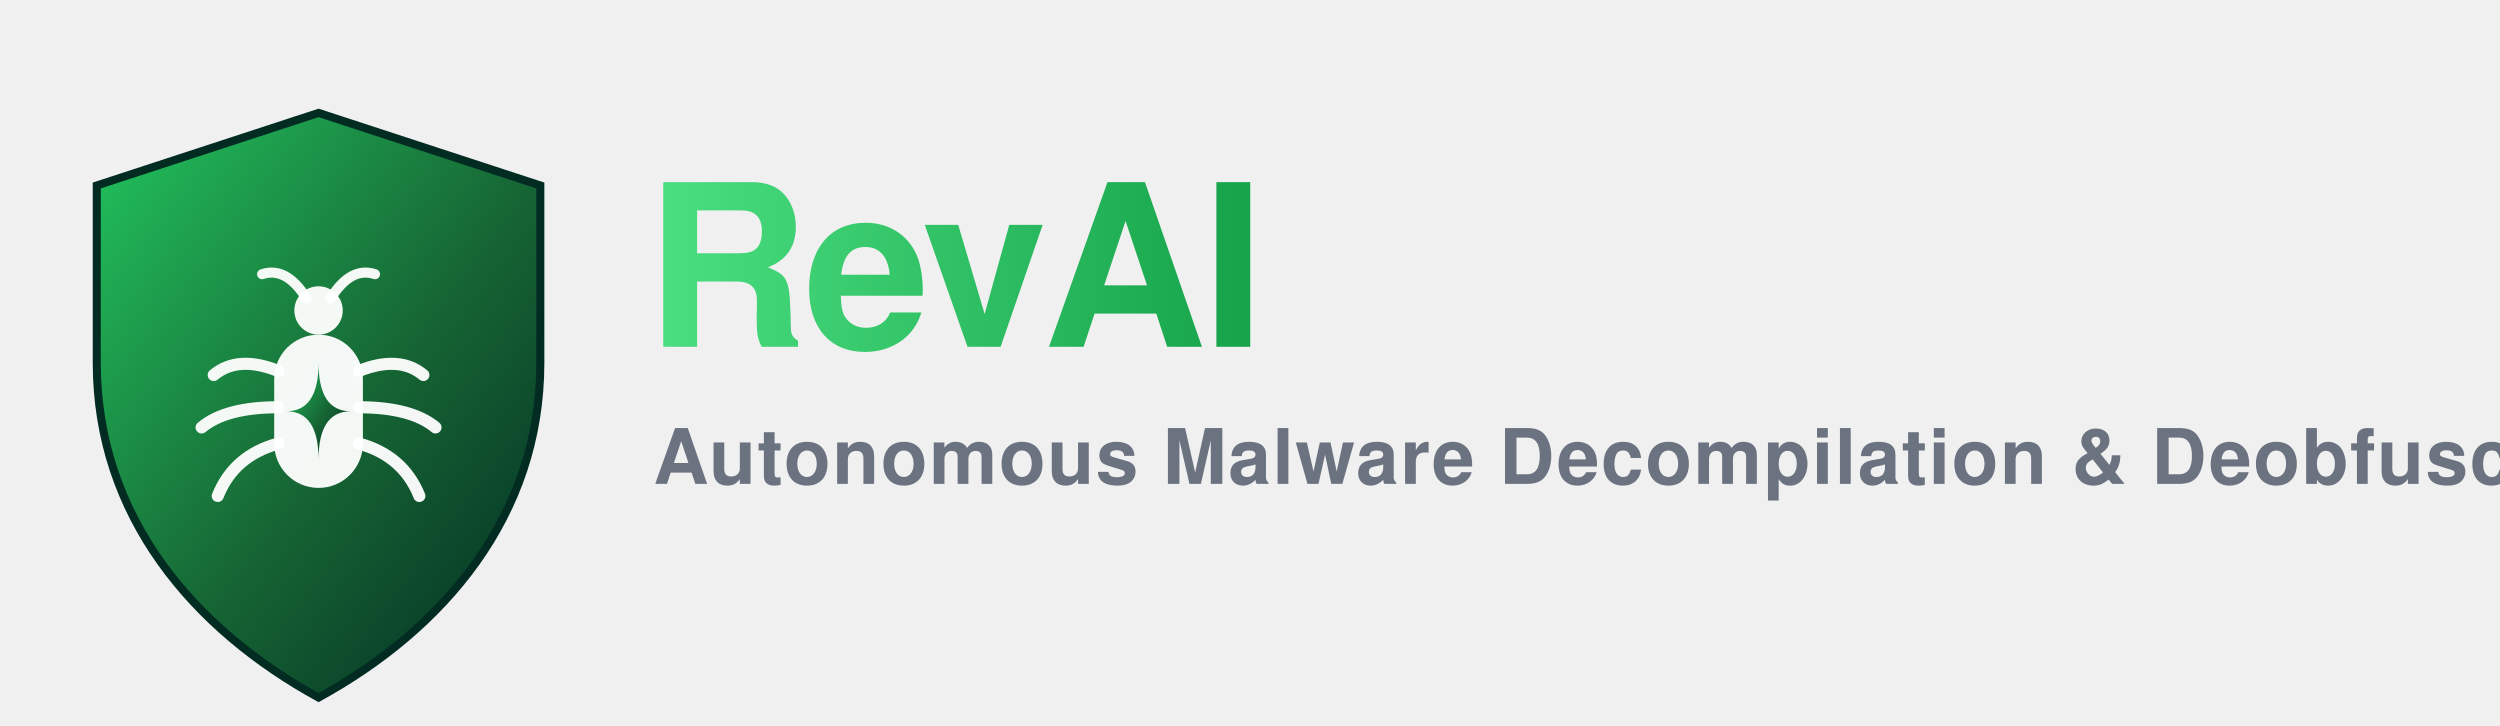
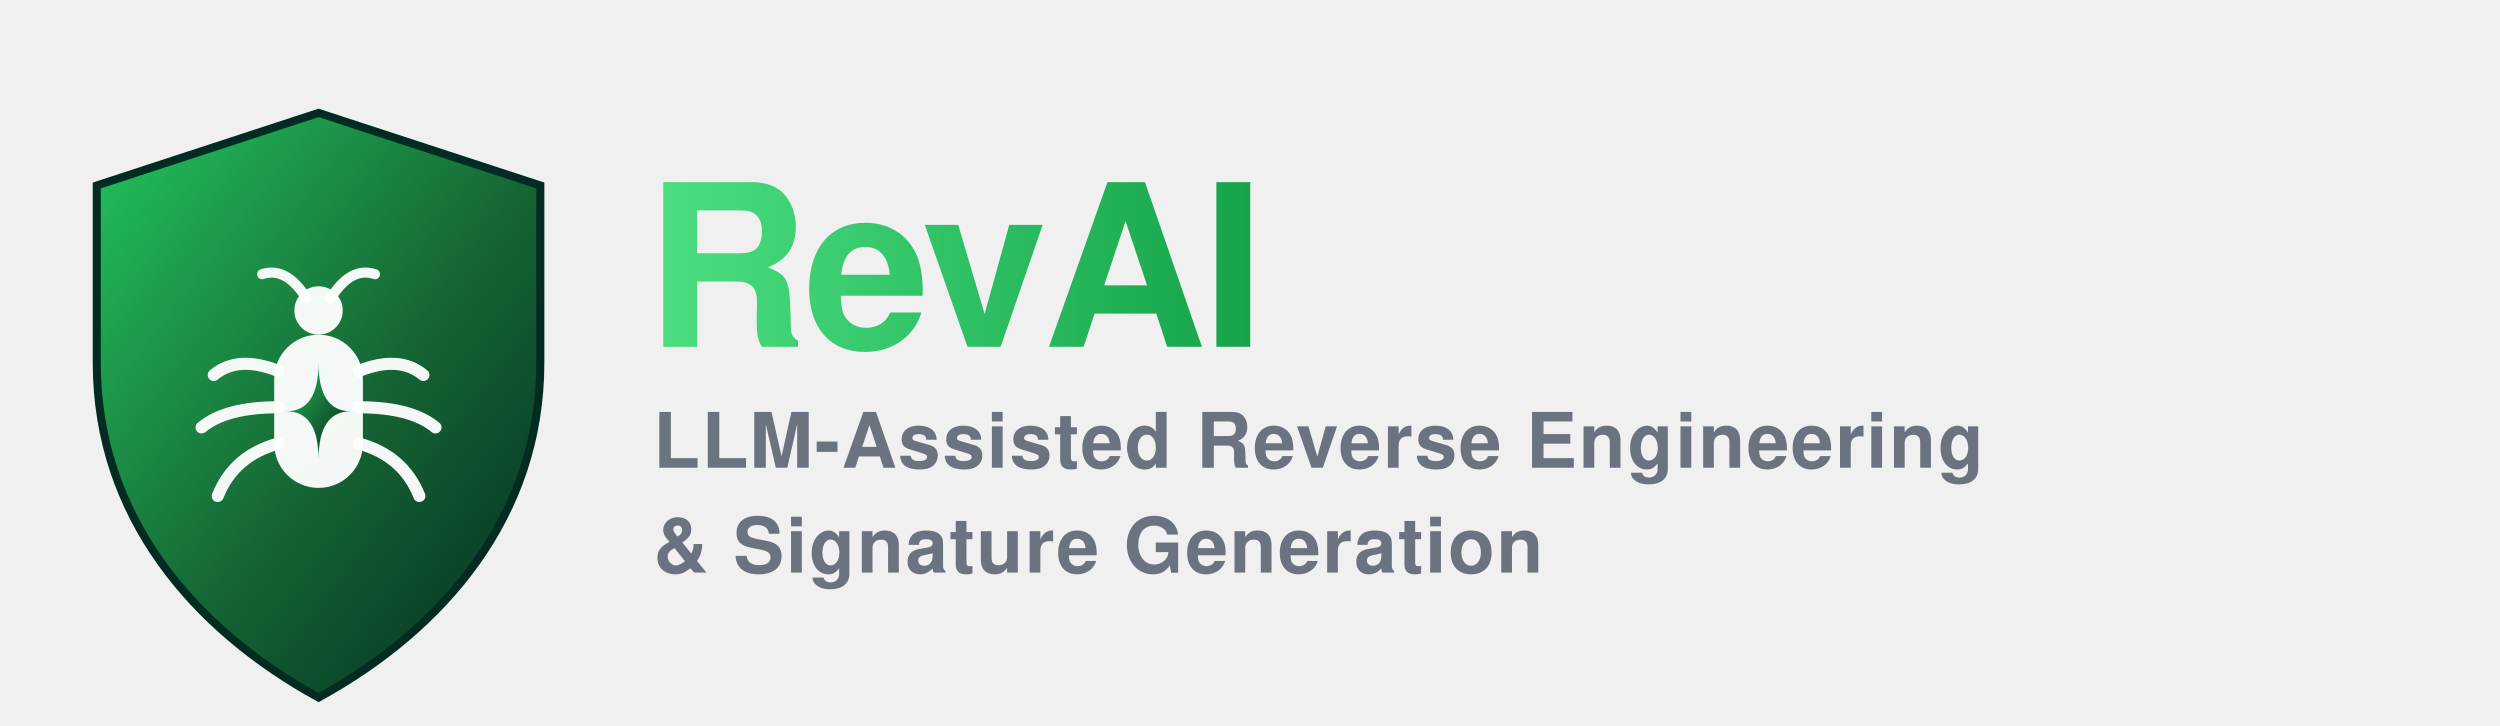
<svg xmlns="http://www.w3.org/2000/svg" width="620" height="180" viewBox="0 0 620 180" role="img" aria-label="RevAI logo">
  <defs>
    <linearGradient id="greenGrad" x1="0" y1="0" x2="1" y2="1">
      <stop offset="0%" stop-color="#22c55e" />
      <stop offset="55%" stop-color="#166534" />
      <stop offset="100%" stop-color="#022c22" />
    </linearGradient>
    <linearGradient id="wordGrad" x1="0" y1="0" x2="1" y2="0">
      <stop offset="0%" stop-color="#4ade80" />
      <stop offset="100%" stop-color="#16a34a" />
    </linearGradient>
  </defs>
  <g transform="translate(24,28)">
    <path d="M55 0 L110 18 V62 C110 100 86 128 55 145 C24 128 0 100 0 62 V18 Z" fill="url(#greenGrad)" stroke="#022c22" stroke-width="2" />
    <path d="M52 46 Q47 38 41 40" fill="none" stroke="#ffffff" stroke-width="2.5" stroke-linecap="round" opacity="0.95" />
    <path d="M58 46 Q63 38 69 40" fill="none" stroke="#ffffff" stroke-width="2.5" stroke-linecap="round" opacity="0.95" />
    <path d="M45 64 Q35 60 29 65" fill="none" stroke="#ffffff" stroke-width="3" stroke-linecap="round" opacity="0.95" />
    <path d="M65 64 Q75 60 81 65" fill="none" stroke="#ffffff" stroke-width="3" stroke-linecap="round" opacity="0.95" />
    <path d="M45 73 Q32 73 26 78" fill="none" stroke="#ffffff" stroke-width="3" stroke-linecap="round" opacity="0.95" />
    <path d="M65 73 Q78 73 84 78" fill="none" stroke="#ffffff" stroke-width="3" stroke-linecap="round" opacity="0.95" />
    <path d="M45 82 Q34 85 30 95" fill="none" stroke="#ffffff" stroke-width="3" stroke-linecap="round" opacity="0.95" />
    <path d="M65 82 Q76 85 80 95" fill="none" stroke="#ffffff" stroke-width="3" stroke-linecap="round" opacity="0.95" />
    <rect x="44" y="55" width="22" height="38" rx="11" fill="#ffffff" opacity="0.95" />
    <circle cx="55" cy="49" r="6" fill="#ffffff" opacity="0.95" />
    <path d="M55 62 Q55 74 63 74 Q55 74 55 86 Q55 74 47 74 Q55 74 55 62 Z" fill="url(#greenGrad)" />
  </g>
  <text x="160" y="86" font-family="Segoe UI, Helvetica, Arial, sans-serif" font-size="56" font-weight="800" fill="url(#wordGrad)" letter-spacing="-1">RevAI</text>
-   <text x="162" y="120" font-family="Segoe UI, Helvetica, Arial, sans-serif" font-size="19" font-weight="600" fill="#6b7280" letter-spacing="0.4">Autonomous Malware Decompilation &amp; Deobfuscation</text>
+   <text x="162" y="116" font-family="Segoe UI, Helvetica, Arial, sans-serif" font-size="19" font-weight="600" fill="#6b7280" letter-spacing="0.4">LLM-Assisted Reverse Engineering</text>
+   <text x="162" y="142" font-family="Segoe UI, Helvetica, Arial, sans-serif" font-size="19" font-weight="600" fill="#6b7280" letter-spacing="0.4">&amp; Signature Generation</text>
</svg>
